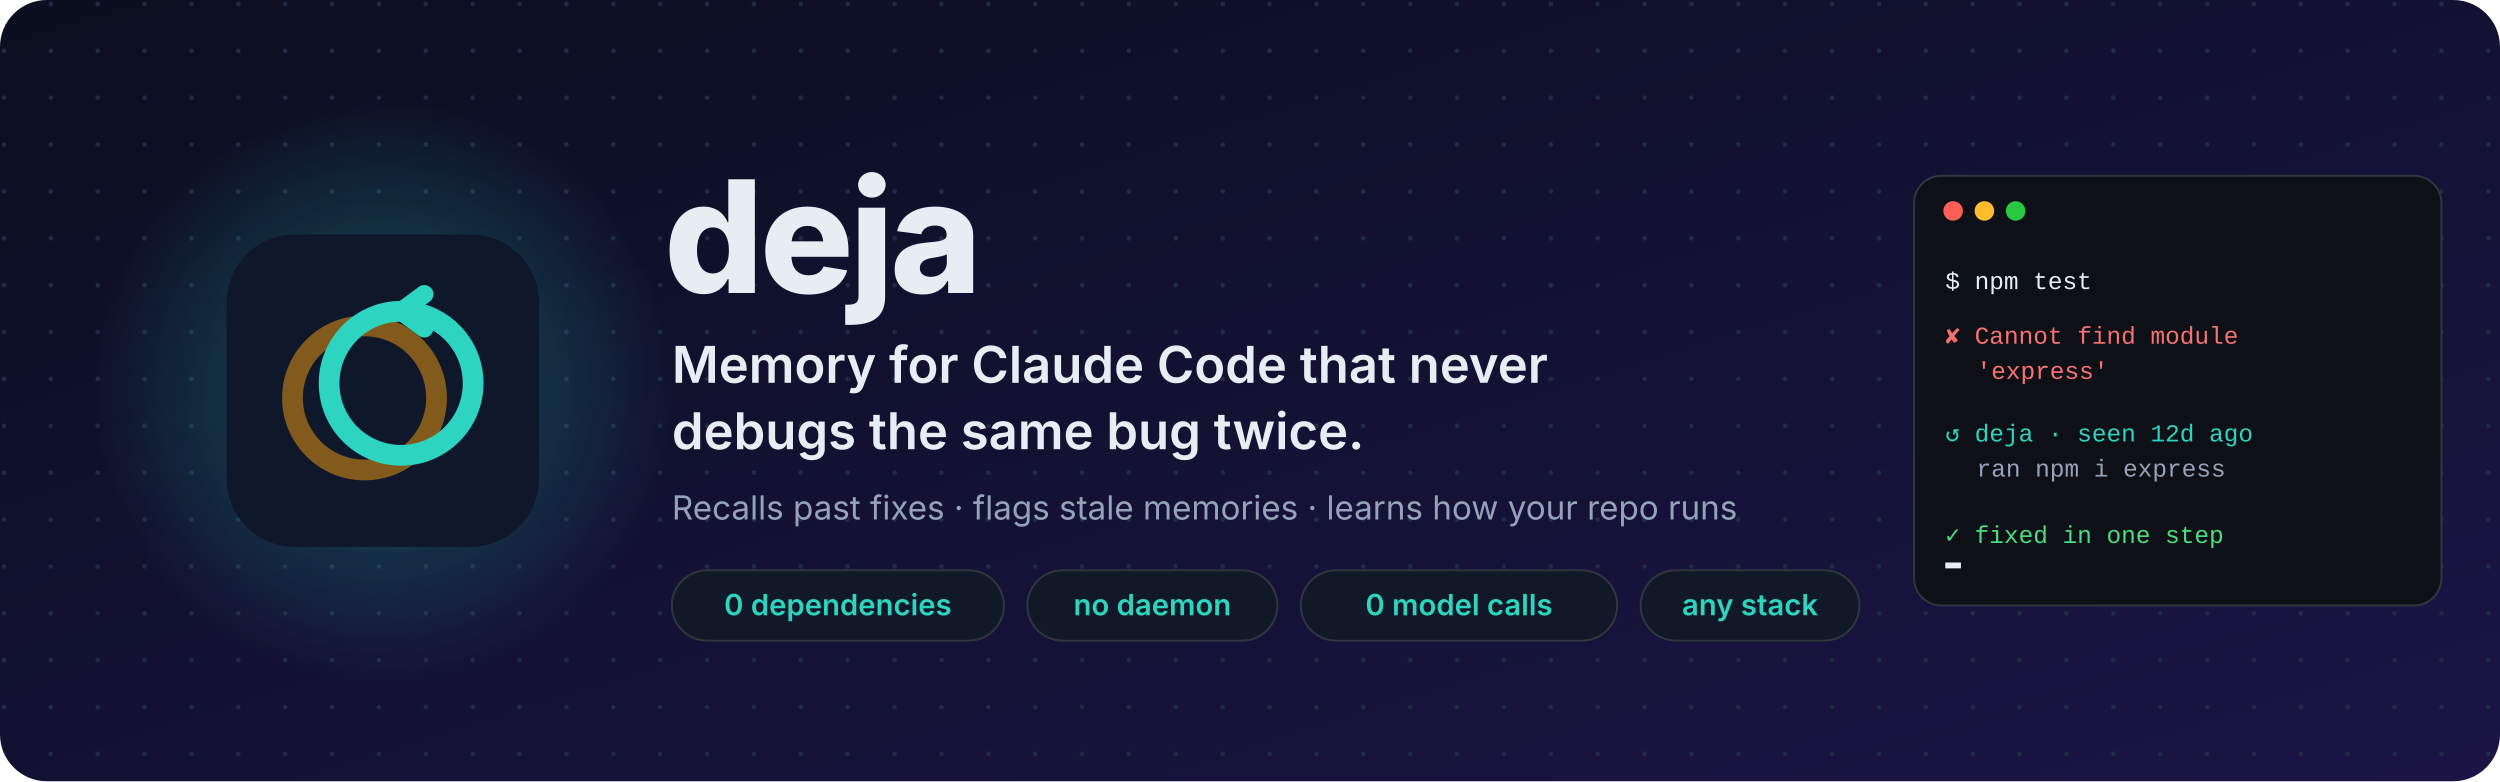
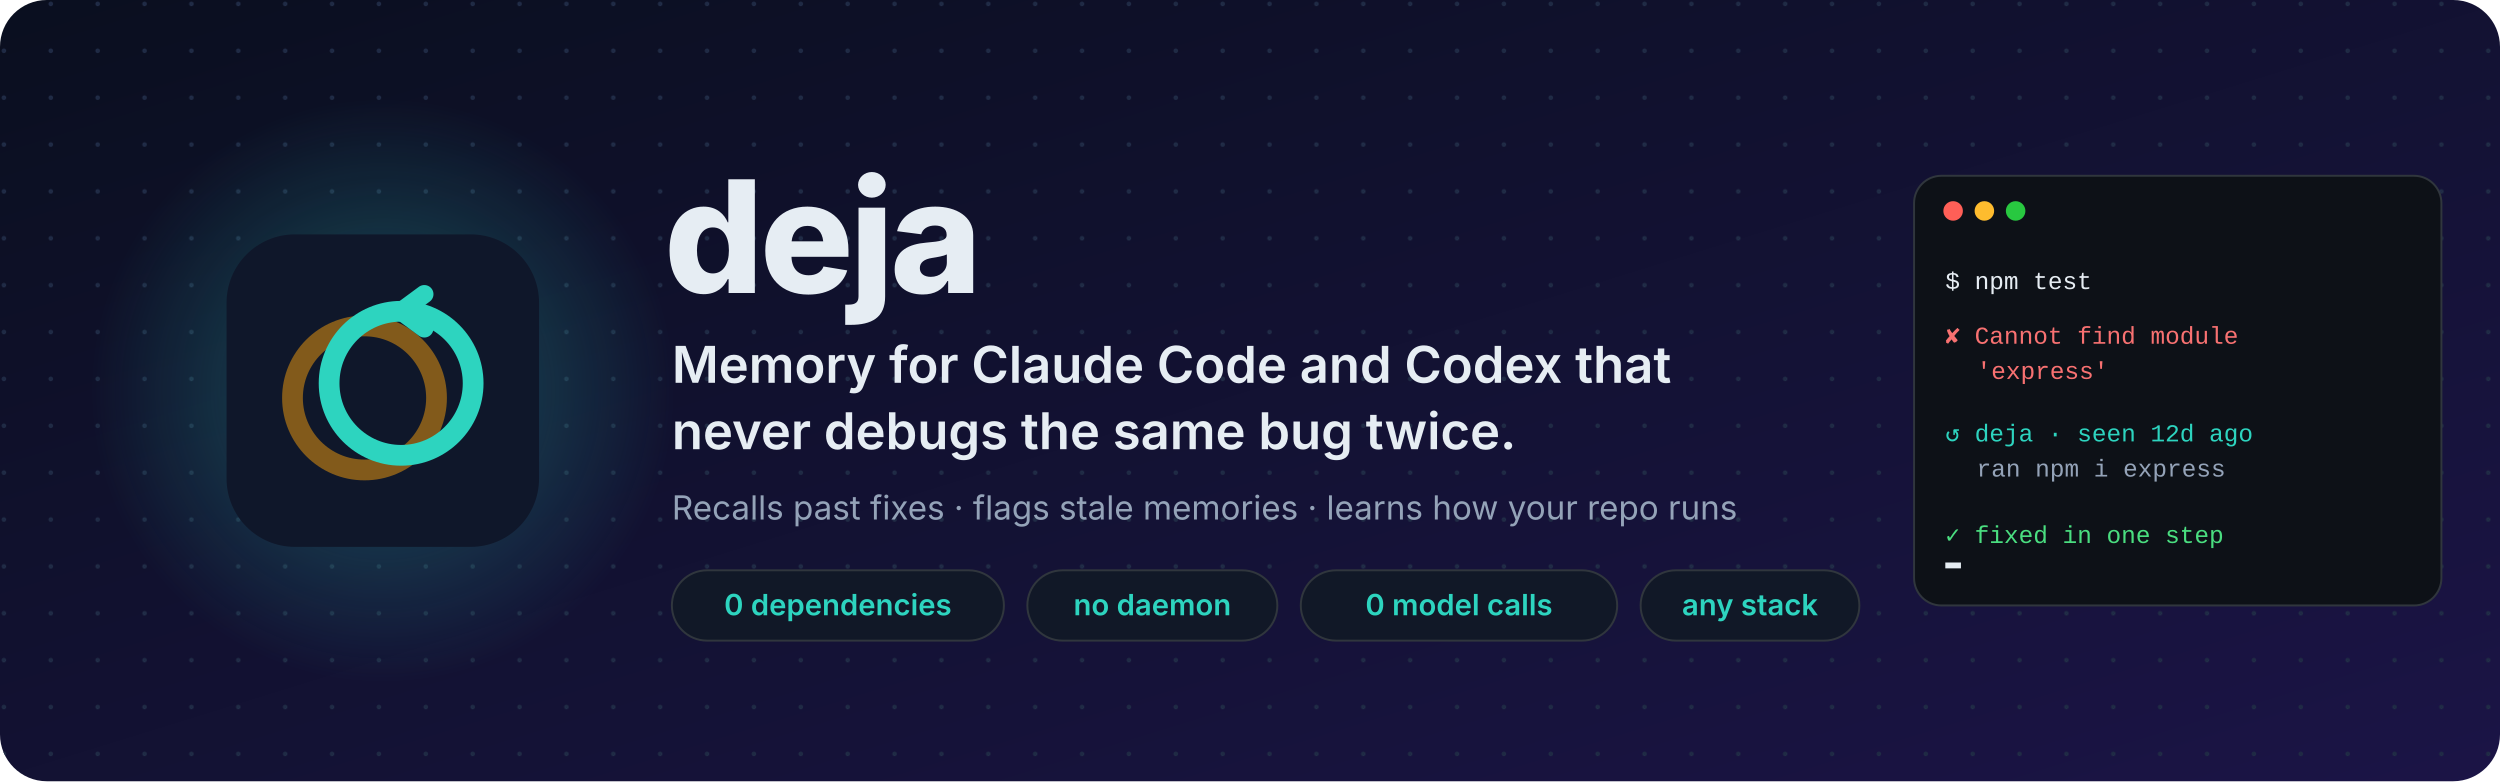
- <svg xmlns="http://www.w3.org/2000/svg" width="1280" height="400" viewBox="0 0 1280 400" role="img" aria-label="deja: memory for Claude Code that never debugs the same bug twice. Zero dependencies, no daemon, no extra model calls.">
+ <svg xmlns="http://www.w3.org/2000/svg" width="1280" height="400" viewBox="0 0 1280 400" role="img" aria-label="deja: memory for Claude Code and Codex that never debugs the same bug twice. Zero dependencies, no daemon, no extra model calls.">
  <defs>
    <linearGradient id="bg" x1="0" y1="0" x2="1" y2="1">
      <stop offset="0" stop-color="#0a0f1f" />
      <stop offset="1" stop-color="#1b1446" />
    </linearGradient>
    <pattern id="dots" width="24" height="24" patternUnits="userSpaceOnUse">
      <circle cx="2" cy="2" r="1.2" fill="#1f2a44" />
    </pattern>
    <radialGradient id="glow" cx="0.5" cy="0.5" r="0.5">
      <stop offset="0" stop-color="#2dd4bf" stop-opacity="0.35" />
      <stop offset="1" stop-color="#2dd4bf" stop-opacity="0" />
    </radialGradient>
    <style>
      .t { font-family: -apple-system, BlinkMacSystemFont, "Segoe UI", Inter, Helvetica, Arial, sans-serif; }
      .m { font-family: ui-monospace, SFMono-Regular, Menlo, Consolas, "Liberation Mono", monospace; }
      .ring { transform-origin: 196px 200px; animation: echo 4s ease-out infinite; }
      .ring.r2 { animation-delay: 1.33s; } .ring.r3 { animation-delay: 2.66s; }
      @keyframes echo { 0% { transform: scale(0.55); opacity: 0.9; } 100% { transform: scale(1.9); opacity: 0; } }
      .l1, .l2, .l3, .l4 { animation: show 9s infinite both; }
      .l2 { animation-delay: 1.2s; } .l3 { animation-delay: 2.4s; } .l4 { animation-delay: 3.6s; }
      @keyframes show { 0% { opacity: 0; transform: translateY(6px); } 5% { opacity: 1; transform: none; } 85% { opacity: 1; } 95%, 100% { opacity: 0; } }
      .cursor { animation: blink 1s steps(1) infinite; } @keyframes blink { 50% { opacity: 0; } }
      @media (prefers-reduced-motion: reduce) { .ring, .l1, .l2, .l3, .l4, .cursor { animation: none; opacity: 1; } .ring { opacity: 0.25; } }
    </style>
  </defs>
  <rect width="1280" height="400" rx="24" fill="url(#bg)" />
  <rect width="1280" height="400" rx="24" fill="url(#dots)" />
  <circle cx="196" cy="200" r="150" fill="url(#glow)" />
  <g fill="none" stroke-width="3">
    <circle class="ring" cx="196" cy="200" r="70" stroke="#2dd4bf" />
    <circle class="ring r2" cx="196" cy="200" r="70" stroke="#2dd4bf" />
    <circle class="ring r3" cx="196" cy="200" r="70" stroke="#f59e0b" />
  </g>
  <g transform="translate(116 120) scale(0.3125)">
    <rect width="512" height="512" rx="112" fill="#0f172a" />
    <circle cx="226" cy="268" r="118" fill="none" stroke="#f59e0b" stroke-width="34" opacity="0.5" />
    <circle cx="286" cy="244" r="118" fill="none" stroke="#2dd4bf" stroke-width="34" />
    <path d="M286 126 l38 -28 M286 126 l38 28" stroke="#2dd4bf" stroke-width="30" stroke-linecap="round" fill="none" />
  </g>
  <text x="340" y="150" class="t" font-size="80" font-weight="800" fill="#e6edf3" letter-spacing="-2">deja</text>
-   <text x="344" y="196" class="t" font-size="26" font-weight="600" fill="#e6edf3">Memory for Claude Code that never</text>
-   <text x="344" y="230" class="t" font-size="26" font-weight="600" fill="#e6edf3">debugs the same bug twice.</text>
+   <text x="344" y="196" class="t" font-size="26" font-weight="600" fill="#e6edf3">Memory for Claude Code and Codex that</text>
+   <text x="344" y="230" class="t" font-size="26" font-weight="600" fill="#e6edf3">never debugs the same bug twice.</text>
  <text x="344" y="266" class="t" font-size="17" fill="#94a3b8">Recalls past fixes · flags stale memories · learns how your repo runs</text>
  <g class="t" font-size="15" font-weight="600">
    <rect x="344" y="292" width="170" height="36" rx="18" fill="#111827" stroke="#30363d" />
    <text x="429" y="315" text-anchor="middle" fill="#2dd4bf">0 dependencies</text>
    <rect x="526" y="292" width="128" height="36" rx="18" fill="#111827" stroke="#30363d" />
    <text x="590" y="315" text-anchor="middle" fill="#2dd4bf">no daemon</text>
    <rect x="666" y="292" width="162" height="36" rx="18" fill="#111827" stroke="#30363d" />
    <text x="747" y="315" text-anchor="middle" fill="#2dd4bf">0 model calls</text>
    <rect x="840" y="292" width="112" height="36" rx="18" fill="#111827" stroke="#30363d" />
    <text x="896" y="315" text-anchor="middle" fill="#2dd4bf">any stack</text>
  </g>
  <g transform="translate(980 90)">
    <rect width="270" height="220" rx="14" fill="#0d1117" stroke="#30363d" />
    <circle cx="20" cy="18" r="5" fill="#ff5f57" />
    <circle cx="36" cy="18" r="5" fill="#febc2e" />
    <circle cx="52" cy="18" r="5" fill="#28c840" />
    <g class="m" font-size="12.5">
      <text class="l1" x="16" y="58" fill="#e6edf3">$ npm test</text>
      <text class="l2" x="16" y="86" fill="#f87171">✘ Cannot find module</text>
      <text class="l2" x="32" y="104" fill="#f87171">'express'</text>
      <text class="l3" x="16" y="136" fill="#2dd4bf">↺ deja · seen 12d ago</text>
      <text class="l3" x="32" y="154" fill="#94a3b8">ran npm i express</text>
      <text class="l4" x="16" y="188" fill="#4ade80">✓ fixed in one step</text>
      <rect class="cursor" x="16" y="198" width="8" height="3" fill="#e6edf3" />
    </g>
  </g>
</svg>
